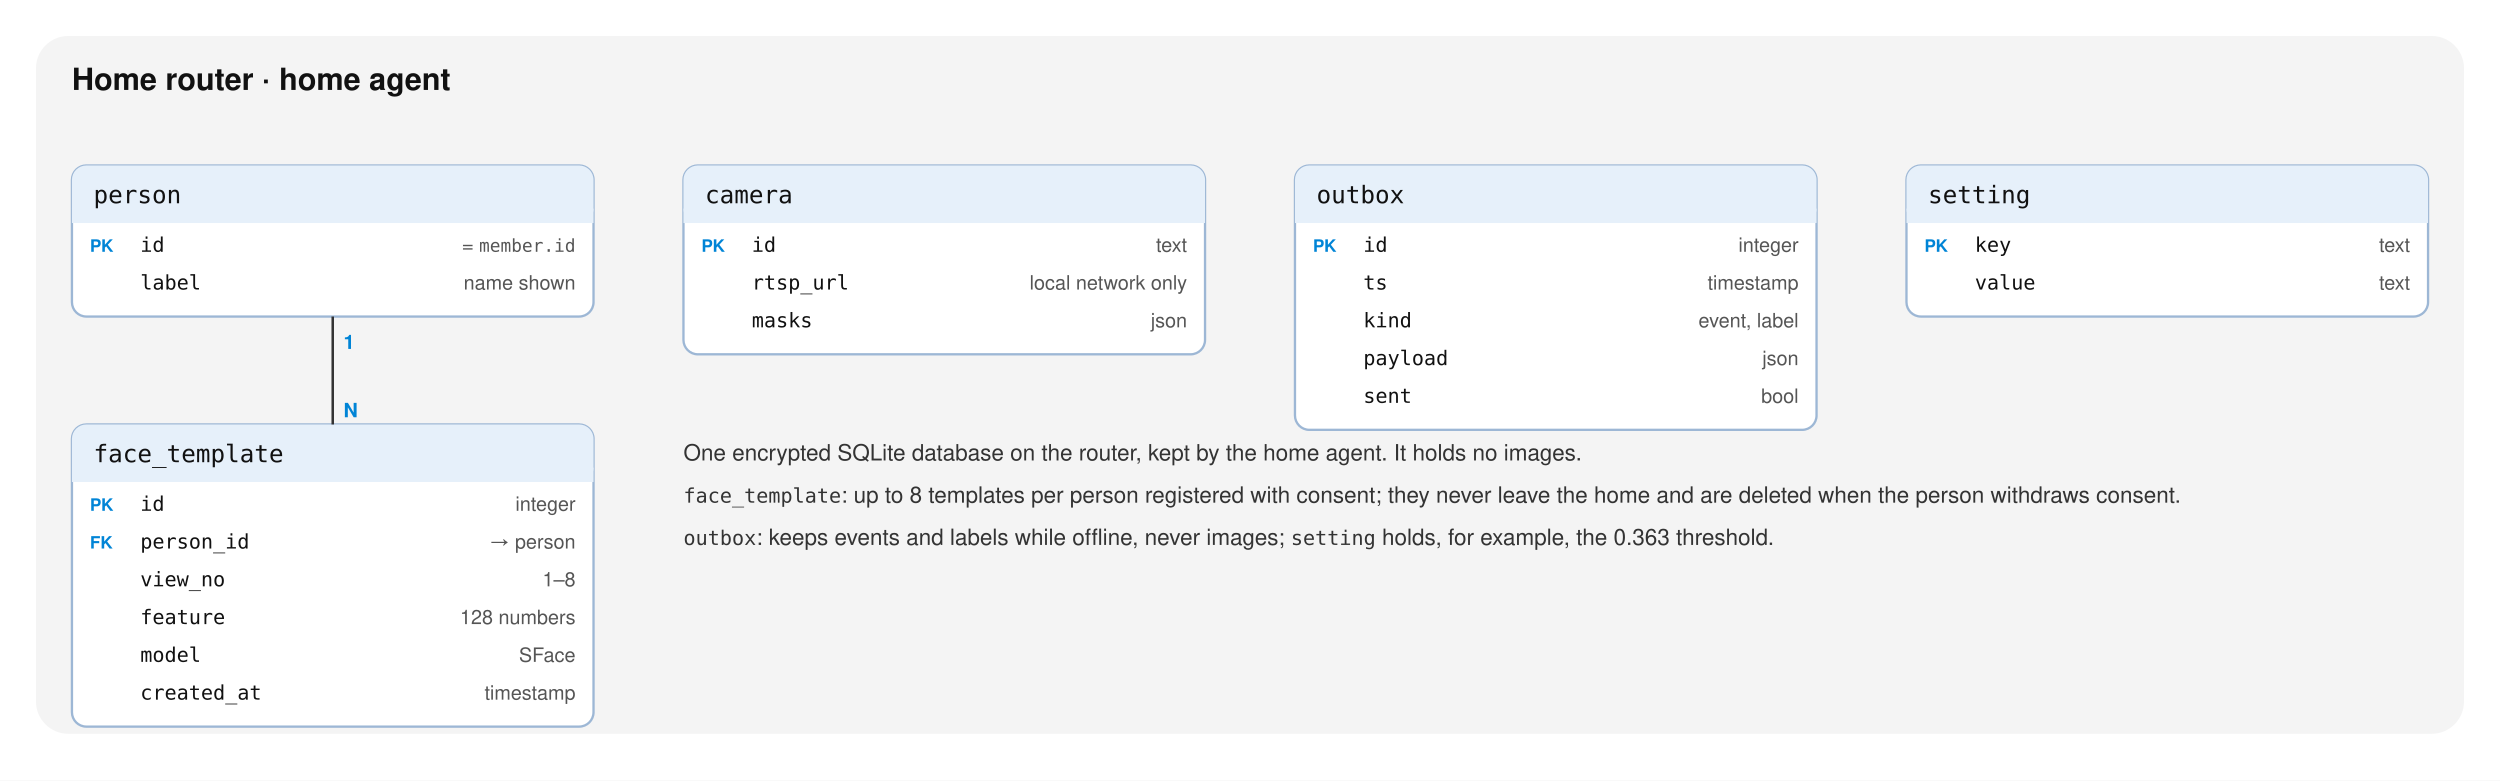
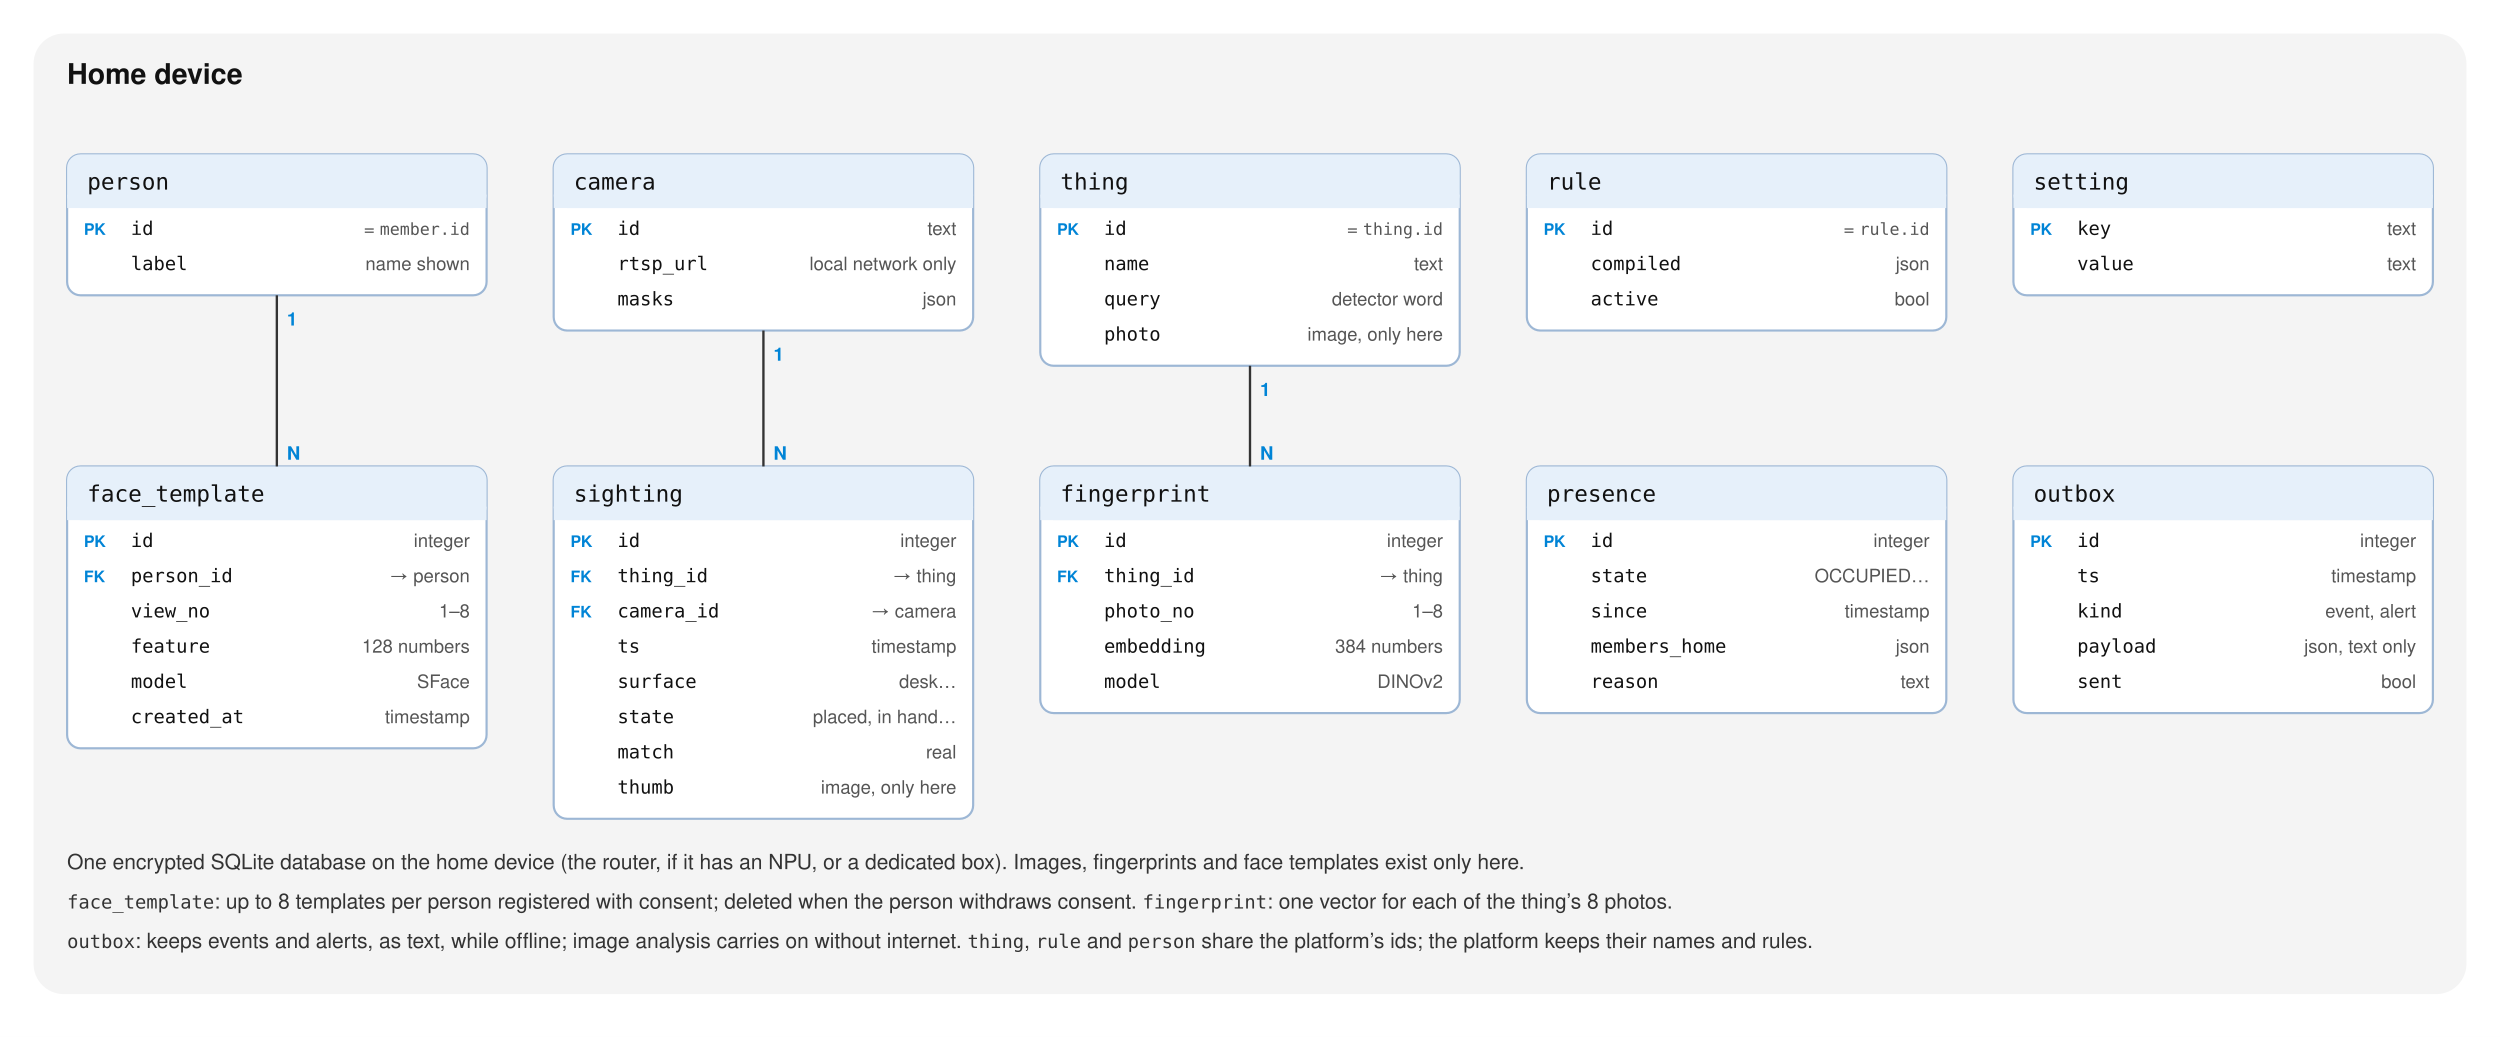
- <svg xmlns="http://www.w3.org/2000/svg" viewBox="0 0 1390 434" width="1390" height="434" font-family="Helvetica Neue, Helvetica, Arial, sans-serif" role="img" aria-label="Data model: home">
+ <svg xmlns="http://www.w3.org/2000/svg" viewBox="0 0 1490 618" width="1490" height="618" font-family="Helvetica Neue, Helvetica, Arial, sans-serif" role="img" aria-label="Data model: home">
  <defs>
    <marker id="m333333" viewBox="0 0 10 10" refX="0" refY="5" markerUnits="userSpaceOnUse" markerWidth="10" markerHeight="10" orient="auto">
      <path d="M0 1.5 L10 5 L0 8.5 Z" fill="#333333" />
    </marker>
  </defs>
-   <rect width="1390" height="434" fill="#FFFFFF" />
-   <rect x="20.0" y="20.0" width="1350.0" height="388.0" rx="18" fill="#F4F4F4" />
+   <rect width="1490" height="618" fill="#FFFFFF" />
+   <rect x="20.0" y="20.0" width="1450.0" height="572.5" rx="18" fill="#F4F4F4" />
  <text x="40.0" y="50.0" font-size="17" font-weight="400" fill="#111111" text-anchor="start">
-     <tspan font-weight="700">Home router · home agent</tspan>
-   </text>
-   <rect x="20.0" y="20.0" width="1350.0" height="0.0" rx="18" fill="#F4F4F4" />
-   <rect x="40.0" y="92.0" width="290.0" height="84.0" rx="8" fill="#FFFFFF" stroke="#9DB7D5" stroke-width="1.3" />
-   <rect x="40.0" y="92.0" width="290.0" height="32.0" rx="8" fill="#E6F0FA" />
-   <rect x="40.0" y="116.0" width="290.0" height="8.0" rx="0" fill="#E6F0FA" />
+     <tspan font-weight="700">Home device</tspan>
+   </text>
+   <rect x="40.0" y="92.0" width="250.0" height="84.0" rx="8" fill="#FFFFFF" stroke="#9DB7D5" stroke-width="1.3" />
+   <rect x="40.0" y="92.0" width="250.0" height="32.0" rx="8" fill="#E6F0FA" />
+   <rect x="40.0" y="116.0" width="250.0" height="8.0" rx="0" fill="#E6F0FA" />
  <text x="52.0" y="113.0" font-size="15" font-weight="400" fill="#111111" text-anchor="start">
    <tspan font-family="Menlo, monospace" font-size="13.5">person</tspan>
  </text>
  <text x="50.0" y="140.0" font-size="9.5" font-weight="400" fill="#0084D6" text-anchor="start">
    <tspan font-weight="700">PK</tspan>
  </text>
  <text x="78.0" y="140.0" font-size="12.5" font-weight="400" fill="#111111" text-anchor="start">
    <tspan font-family="Menlo, monospace" font-size="11.2">id</tspan>
  </text>
-   <text x="320.0" y="140.0" font-size="11" font-weight="400" fill="#555555" text-anchor="end">= <tspan font-family="Menlo, monospace" font-size="9.9">member.id</tspan>
+   <text x="280.0" y="140.0" font-size="11" font-weight="400" fill="#555555" text-anchor="end">= <tspan font-family="Menlo, monospace" font-size="9.9">member.id</tspan>
  </text>
  <text x="78.0" y="161.0" font-size="12.5" font-weight="400" fill="#111111" text-anchor="start">
    <tspan font-family="Menlo, monospace" font-size="11.2">label</tspan>
  </text>
-   <text x="320.0" y="161.0" font-size="11" font-weight="400" fill="#555555" text-anchor="end">name shown</text>
-   <rect x="380.0" y="92.0" width="290.0" height="105.0" rx="8" fill="#FFFFFF" stroke="#9DB7D5" stroke-width="1.3" />
-   <rect x="380.0" y="92.0" width="290.0" height="32.0" rx="8" fill="#E6F0FA" />
-   <rect x="380.0" y="116.0" width="290.0" height="8.0" rx="0" fill="#E6F0FA" />
-   <text x="392.0" y="113.0" font-size="15" font-weight="400" fill="#111111" text-anchor="start">
+   <text x="280.0" y="161.0" font-size="11" font-weight="400" fill="#555555" text-anchor="end">name shown</text>
+   <rect x="330.0" y="92.0" width="250.0" height="105.0" rx="8" fill="#FFFFFF" stroke="#9DB7D5" stroke-width="1.3" />
+   <rect x="330.0" y="92.0" width="250.0" height="32.0" rx="8" fill="#E6F0FA" />
+   <rect x="330.0" y="116.0" width="250.0" height="8.0" rx="0" fill="#E6F0FA" />
+   <text x="342.0" y="113.0" font-size="15" font-weight="400" fill="#111111" text-anchor="start">
    <tspan font-family="Menlo, monospace" font-size="13.5">camera</tspan>
  </text>
-   <text x="390.0" y="140.0" font-size="9.5" font-weight="400" fill="#0084D6" text-anchor="start">
-     <tspan font-weight="700">PK</tspan>
-   </text>
-   <text x="418.0" y="140.0" font-size="12.5" font-weight="400" fill="#111111" text-anchor="start">
-     <tspan font-family="Menlo, monospace" font-size="11.2">id</tspan>
-   </text>
-   <text x="660.0" y="140.0" font-size="11" font-weight="400" fill="#555555" text-anchor="end">text</text>
-   <text x="418.0" y="161.0" font-size="12.5" font-weight="400" fill="#111111" text-anchor="start">
+   <text x="340.0" y="140.0" font-size="9.5" font-weight="400" fill="#0084D6" text-anchor="start">
+     <tspan font-weight="700">PK</tspan>
+   </text>
+   <text x="368.0" y="140.0" font-size="12.5" font-weight="400" fill="#111111" text-anchor="start">
+     <tspan font-family="Menlo, monospace" font-size="11.2">id</tspan>
+   </text>
+   <text x="570.0" y="140.0" font-size="11" font-weight="400" fill="#555555" text-anchor="end">text</text>
+   <text x="368.0" y="161.0" font-size="12.5" font-weight="400" fill="#111111" text-anchor="start">
    <tspan font-family="Menlo, monospace" font-size="11.2">rtsp_url</tspan>
  </text>
-   <text x="660.0" y="161.0" font-size="11" font-weight="400" fill="#555555" text-anchor="end">local network only</text>
-   <text x="418.0" y="182.0" font-size="12.5" font-weight="400" fill="#111111" text-anchor="start">
+   <text x="570.0" y="161.0" font-size="11" font-weight="400" fill="#555555" text-anchor="end">local network only</text>
+   <text x="368.0" y="182.0" font-size="12.5" font-weight="400" fill="#111111" text-anchor="start">
    <tspan font-family="Menlo, monospace" font-size="11.2">masks</tspan>
  </text>
-   <text x="660.0" y="182.0" font-size="11" font-weight="400" fill="#555555" text-anchor="end">json</text>
-   <rect x="720.0" y="92.0" width="290.0" height="147.0" rx="8" fill="#FFFFFF" stroke="#9DB7D5" stroke-width="1.3" />
-   <rect x="720.0" y="92.0" width="290.0" height="32.0" rx="8" fill="#E6F0FA" />
-   <rect x="720.0" y="116.0" width="290.0" height="8.0" rx="0" fill="#E6F0FA" />
-   <text x="732.0" y="113.0" font-size="15" font-weight="400" fill="#111111" text-anchor="start">
+   <text x="570.0" y="182.0" font-size="11" font-weight="400" fill="#555555" text-anchor="end">json</text>
+   <rect x="620.0" y="92.0" width="250.0" height="126.0" rx="8" fill="#FFFFFF" stroke="#9DB7D5" stroke-width="1.3" />
+   <rect x="620.0" y="92.0" width="250.0" height="32.0" rx="8" fill="#E6F0FA" />
+   <rect x="620.0" y="116.0" width="250.0" height="8.0" rx="0" fill="#E6F0FA" />
+   <text x="632.0" y="113.0" font-size="15" font-weight="400" fill="#111111" text-anchor="start">
+     <tspan font-family="Menlo, monospace" font-size="13.5">thing</tspan>
+   </text>
+   <text x="630.0" y="140.0" font-size="9.5" font-weight="400" fill="#0084D6" text-anchor="start">
+     <tspan font-weight="700">PK</tspan>
+   </text>
+   <text x="658.0" y="140.0" font-size="12.5" font-weight="400" fill="#111111" text-anchor="start">
+     <tspan font-family="Menlo, monospace" font-size="11.2">id</tspan>
+   </text>
+   <text x="860.0" y="140.0" font-size="11" font-weight="400" fill="#555555" text-anchor="end">= <tspan font-family="Menlo, monospace" font-size="9.9">thing.id</tspan>
+   </text>
+   <text x="658.0" y="161.0" font-size="12.5" font-weight="400" fill="#111111" text-anchor="start">
+     <tspan font-family="Menlo, monospace" font-size="11.2">name</tspan>
+   </text>
+   <text x="860.0" y="161.0" font-size="11" font-weight="400" fill="#555555" text-anchor="end">text</text>
+   <text x="658.0" y="182.0" font-size="12.5" font-weight="400" fill="#111111" text-anchor="start">
+     <tspan font-family="Menlo, monospace" font-size="11.2">query</tspan>
+   </text>
+   <text x="860.0" y="182.0" font-size="11" font-weight="400" fill="#555555" text-anchor="end">detector word</text>
+   <text x="658.0" y="203.0" font-size="12.5" font-weight="400" fill="#111111" text-anchor="start">
+     <tspan font-family="Menlo, monospace" font-size="11.2">photo</tspan>
+   </text>
+   <text x="860.0" y="203.0" font-size="11" font-weight="400" fill="#555555" text-anchor="end">image, only here</text>
+   <rect x="910.0" y="92.0" width="250.0" height="105.0" rx="8" fill="#FFFFFF" stroke="#9DB7D5" stroke-width="1.3" />
+   <rect x="910.0" y="92.0" width="250.0" height="32.0" rx="8" fill="#E6F0FA" />
+   <rect x="910.0" y="116.0" width="250.0" height="8.0" rx="0" fill="#E6F0FA" />
+   <text x="922.0" y="113.0" font-size="15" font-weight="400" fill="#111111" text-anchor="start">
+     <tspan font-family="Menlo, monospace" font-size="13.5">rule</tspan>
+   </text>
+   <text x="920.0" y="140.0" font-size="9.5" font-weight="400" fill="#0084D6" text-anchor="start">
+     <tspan font-weight="700">PK</tspan>
+   </text>
+   <text x="948.0" y="140.0" font-size="12.5" font-weight="400" fill="#111111" text-anchor="start">
+     <tspan font-family="Menlo, monospace" font-size="11.2">id</tspan>
+   </text>
+   <text x="1150.0" y="140.0" font-size="11" font-weight="400" fill="#555555" text-anchor="end">= <tspan font-family="Menlo, monospace" font-size="9.9">rule.id</tspan>
+   </text>
+   <text x="948.0" y="161.0" font-size="12.5" font-weight="400" fill="#111111" text-anchor="start">
+     <tspan font-family="Menlo, monospace" font-size="11.2">compiled</tspan>
+   </text>
+   <text x="1150.0" y="161.0" font-size="11" font-weight="400" fill="#555555" text-anchor="end">json</text>
+   <text x="948.0" y="182.0" font-size="12.5" font-weight="400" fill="#111111" text-anchor="start">
+     <tspan font-family="Menlo, monospace" font-size="11.2">active</tspan>
+   </text>
+   <text x="1150.0" y="182.0" font-size="11" font-weight="400" fill="#555555" text-anchor="end">bool</text>
+   <rect x="1200.0" y="92.0" width="250.0" height="84.0" rx="8" fill="#FFFFFF" stroke="#9DB7D5" stroke-width="1.3" />
+   <rect x="1200.0" y="92.0" width="250.0" height="32.0" rx="8" fill="#E6F0FA" />
+   <rect x="1200.0" y="116.0" width="250.0" height="8.0" rx="0" fill="#E6F0FA" />
+   <text x="1212.0" y="113.0" font-size="15" font-weight="400" fill="#111111" text-anchor="start">
+     <tspan font-family="Menlo, monospace" font-size="13.5">setting</tspan>
+   </text>
+   <text x="1210.0" y="140.0" font-size="9.5" font-weight="400" fill="#0084D6" text-anchor="start">
+     <tspan font-weight="700">PK</tspan>
+   </text>
+   <text x="1238.0" y="140.0" font-size="12.5" font-weight="400" fill="#111111" text-anchor="start">
+     <tspan font-family="Menlo, monospace" font-size="11.2">key</tspan>
+   </text>
+   <text x="1440.0" y="140.0" font-size="11" font-weight="400" fill="#555555" text-anchor="end">text</text>
+   <text x="1238.0" y="161.0" font-size="12.5" font-weight="400" fill="#111111" text-anchor="start">
+     <tspan font-family="Menlo, monospace" font-size="11.2">value</tspan>
+   </text>
+   <text x="1440.0" y="161.0" font-size="11" font-weight="400" fill="#555555" text-anchor="end">text</text>
+   <rect x="40.0" y="278.0" width="250.0" height="168.0" rx="8" fill="#FFFFFF" stroke="#9DB7D5" stroke-width="1.3" />
+   <rect x="40.0" y="278.0" width="250.0" height="32.0" rx="8" fill="#E6F0FA" />
+   <rect x="40.0" y="302.0" width="250.0" height="8.0" rx="0" fill="#E6F0FA" />
+   <text x="52.0" y="299.0" font-size="15" font-weight="400" fill="#111111" text-anchor="start">
+     <tspan font-family="Menlo, monospace" font-size="13.5">face_template</tspan>
+   </text>
+   <text x="50.0" y="326.0" font-size="9.5" font-weight="400" fill="#0084D6" text-anchor="start">
+     <tspan font-weight="700">PK</tspan>
+   </text>
+   <text x="78.0" y="326.0" font-size="12.5" font-weight="400" fill="#111111" text-anchor="start">
+     <tspan font-family="Menlo, monospace" font-size="11.2">id</tspan>
+   </text>
+   <text x="280.0" y="326.0" font-size="11" font-weight="400" fill="#555555" text-anchor="end">integer</text>
+   <text x="50.0" y="347.0" font-size="9.5" font-weight="400" fill="#0084D6" text-anchor="start">
+     <tspan font-weight="700">FK</tspan>
+   </text>
+   <text x="78.0" y="347.0" font-size="12.5" font-weight="400" fill="#111111" text-anchor="start">
+     <tspan font-family="Menlo, monospace" font-size="11.2">person_id</tspan>
+   </text>
+   <text x="280.0" y="347.0" font-size="11" font-weight="400" fill="#555555" text-anchor="end">→ person</text>
+   <text x="78.0" y="368.0" font-size="12.5" font-weight="400" fill="#111111" text-anchor="start">
+     <tspan font-family="Menlo, monospace" font-size="11.2">view_no</tspan>
+   </text>
+   <text x="280.0" y="368.0" font-size="11" font-weight="400" fill="#555555" text-anchor="end">1–8</text>
+   <text x="78.0" y="389.0" font-size="12.5" font-weight="400" fill="#111111" text-anchor="start">
+     <tspan font-family="Menlo, monospace" font-size="11.2">feature</tspan>
+   </text>
+   <text x="280.0" y="389.0" font-size="11" font-weight="400" fill="#555555" text-anchor="end">128 numbers</text>
+   <text x="78.0" y="410.0" font-size="12.5" font-weight="400" fill="#111111" text-anchor="start">
+     <tspan font-family="Menlo, monospace" font-size="11.2">model</tspan>
+   </text>
+   <text x="280.0" y="410.0" font-size="11" font-weight="400" fill="#555555" text-anchor="end">SFace</text>
+   <text x="78.0" y="431.0" font-size="12.5" font-weight="400" fill="#111111" text-anchor="start">
+     <tspan font-family="Menlo, monospace" font-size="11.2">created_at</tspan>
+   </text>
+   <text x="280.0" y="431.0" font-size="11" font-weight="400" fill="#555555" text-anchor="end">timestamp</text>
+   <rect x="330.0" y="278.0" width="250.0" height="210.0" rx="8" fill="#FFFFFF" stroke="#9DB7D5" stroke-width="1.3" />
+   <rect x="330.0" y="278.0" width="250.0" height="32.0" rx="8" fill="#E6F0FA" />
+   <rect x="330.0" y="302.0" width="250.0" height="8.0" rx="0" fill="#E6F0FA" />
+   <text x="342.0" y="299.0" font-size="15" font-weight="400" fill="#111111" text-anchor="start">
+     <tspan font-family="Menlo, monospace" font-size="13.5">sighting</tspan>
+   </text>
+   <text x="340.0" y="326.0" font-size="9.5" font-weight="400" fill="#0084D6" text-anchor="start">
+     <tspan font-weight="700">PK</tspan>
+   </text>
+   <text x="368.0" y="326.0" font-size="12.5" font-weight="400" fill="#111111" text-anchor="start">
+     <tspan font-family="Menlo, monospace" font-size="11.2">id</tspan>
+   </text>
+   <text x="570.0" y="326.0" font-size="11" font-weight="400" fill="#555555" text-anchor="end">integer</text>
+   <text x="340.0" y="347.0" font-size="9.5" font-weight="400" fill="#0084D6" text-anchor="start">
+     <tspan font-weight="700">FK</tspan>
+   </text>
+   <text x="368.0" y="347.0" font-size="12.5" font-weight="400" fill="#111111" text-anchor="start">
+     <tspan font-family="Menlo, monospace" font-size="11.2">thing_id</tspan>
+   </text>
+   <text x="570.0" y="347.0" font-size="11" font-weight="400" fill="#555555" text-anchor="end">→ thing</text>
+   <text x="340.0" y="368.0" font-size="9.5" font-weight="400" fill="#0084D6" text-anchor="start">
+     <tspan font-weight="700">FK</tspan>
+   </text>
+   <text x="368.0" y="368.0" font-size="12.5" font-weight="400" fill="#111111" text-anchor="start">
+     <tspan font-family="Menlo, monospace" font-size="11.2">camera_id</tspan>
+   </text>
+   <text x="570.0" y="368.0" font-size="11" font-weight="400" fill="#555555" text-anchor="end">→ camera</text>
+   <text x="368.0" y="389.0" font-size="12.5" font-weight="400" fill="#111111" text-anchor="start">
+     <tspan font-family="Menlo, monospace" font-size="11.2">ts</tspan>
+   </text>
+   <text x="570.0" y="389.0" font-size="11" font-weight="400" fill="#555555" text-anchor="end">timestamp</text>
+   <text x="368.0" y="410.0" font-size="12.5" font-weight="400" fill="#111111" text-anchor="start">
+     <tspan font-family="Menlo, monospace" font-size="11.2">surface</tspan>
+   </text>
+   <text x="570.0" y="410.0" font-size="11" font-weight="400" fill="#555555" text-anchor="end">desk…</text>
+   <text x="368.0" y="431.0" font-size="12.5" font-weight="400" fill="#111111" text-anchor="start">
+     <tspan font-family="Menlo, monospace" font-size="11.2">state</tspan>
+   </text>
+   <text x="570.0" y="431.0" font-size="11" font-weight="400" fill="#555555" text-anchor="end">placed, in hand…</text>
+   <text x="368.0" y="452.0" font-size="12.5" font-weight="400" fill="#111111" text-anchor="start">
+     <tspan font-family="Menlo, monospace" font-size="11.2">match</tspan>
+   </text>
+   <text x="570.0" y="452.0" font-size="11" font-weight="400" fill="#555555" text-anchor="end">real</text>
+   <text x="368.0" y="473.0" font-size="12.5" font-weight="400" fill="#111111" text-anchor="start">
+     <tspan font-family="Menlo, monospace" font-size="11.2">thumb</tspan>
+   </text>
+   <text x="570.0" y="473.0" font-size="11" font-weight="400" fill="#555555" text-anchor="end">image, only here</text>
+   <rect x="620.0" y="278.0" width="250.0" height="147.0" rx="8" fill="#FFFFFF" stroke="#9DB7D5" stroke-width="1.3" />
+   <rect x="620.0" y="278.0" width="250.0" height="32.0" rx="8" fill="#E6F0FA" />
+   <rect x="620.0" y="302.0" width="250.0" height="8.0" rx="0" fill="#E6F0FA" />
+   <text x="632.0" y="299.0" font-size="15" font-weight="400" fill="#111111" text-anchor="start">
+     <tspan font-family="Menlo, monospace" font-size="13.5">fingerprint</tspan>
+   </text>
+   <text x="630.0" y="326.0" font-size="9.5" font-weight="400" fill="#0084D6" text-anchor="start">
+     <tspan font-weight="700">PK</tspan>
+   </text>
+   <text x="658.0" y="326.0" font-size="12.5" font-weight="400" fill="#111111" text-anchor="start">
+     <tspan font-family="Menlo, monospace" font-size="11.2">id</tspan>
+   </text>
+   <text x="860.0" y="326.0" font-size="11" font-weight="400" fill="#555555" text-anchor="end">integer</text>
+   <text x="630.0" y="347.0" font-size="9.5" font-weight="400" fill="#0084D6" text-anchor="start">
+     <tspan font-weight="700">FK</tspan>
+   </text>
+   <text x="658.0" y="347.0" font-size="12.5" font-weight="400" fill="#111111" text-anchor="start">
+     <tspan font-family="Menlo, monospace" font-size="11.2">thing_id</tspan>
+   </text>
+   <text x="860.0" y="347.0" font-size="11" font-weight="400" fill="#555555" text-anchor="end">→ thing</text>
+   <text x="658.0" y="368.0" font-size="12.5" font-weight="400" fill="#111111" text-anchor="start">
+     <tspan font-family="Menlo, monospace" font-size="11.2">photo_no</tspan>
+   </text>
+   <text x="860.0" y="368.0" font-size="11" font-weight="400" fill="#555555" text-anchor="end">1–8</text>
+   <text x="658.0" y="389.0" font-size="12.5" font-weight="400" fill="#111111" text-anchor="start">
+     <tspan font-family="Menlo, monospace" font-size="11.2">embedding</tspan>
+   </text>
+   <text x="860.0" y="389.0" font-size="11" font-weight="400" fill="#555555" text-anchor="end">384 numbers</text>
+   <text x="658.0" y="410.0" font-size="12.5" font-weight="400" fill="#111111" text-anchor="start">
+     <tspan font-family="Menlo, monospace" font-size="11.2">model</tspan>
+   </text>
+   <text x="860.0" y="410.0" font-size="11" font-weight="400" fill="#555555" text-anchor="end">DINOv2</text>
+   <rect x="910.0" y="278.0" width="250.0" height="147.0" rx="8" fill="#FFFFFF" stroke="#9DB7D5" stroke-width="1.3" />
+   <rect x="910.0" y="278.0" width="250.0" height="32.0" rx="8" fill="#E6F0FA" />
+   <rect x="910.0" y="302.0" width="250.0" height="8.0" rx="0" fill="#E6F0FA" />
+   <text x="922.0" y="299.0" font-size="15" font-weight="400" fill="#111111" text-anchor="start">
+     <tspan font-family="Menlo, monospace" font-size="13.5">presence</tspan>
+   </text>
+   <text x="920.0" y="326.0" font-size="9.5" font-weight="400" fill="#0084D6" text-anchor="start">
+     <tspan font-weight="700">PK</tspan>
+   </text>
+   <text x="948.0" y="326.0" font-size="12.5" font-weight="400" fill="#111111" text-anchor="start">
+     <tspan font-family="Menlo, monospace" font-size="11.2">id</tspan>
+   </text>
+   <text x="1150.0" y="326.0" font-size="11" font-weight="400" fill="#555555" text-anchor="end">integer</text>
+   <text x="948.0" y="347.0" font-size="12.5" font-weight="400" fill="#111111" text-anchor="start">
+     <tspan font-family="Menlo, monospace" font-size="11.2">state</tspan>
+   </text>
+   <text x="1150.0" y="347.0" font-size="11" font-weight="400" fill="#555555" text-anchor="end">OCCUPIED…</text>
+   <text x="948.0" y="368.0" font-size="12.5" font-weight="400" fill="#111111" text-anchor="start">
+     <tspan font-family="Menlo, monospace" font-size="11.2">since</tspan>
+   </text>
+   <text x="1150.0" y="368.0" font-size="11" font-weight="400" fill="#555555" text-anchor="end">timestamp</text>
+   <text x="948.0" y="389.0" font-size="12.5" font-weight="400" fill="#111111" text-anchor="start">
+     <tspan font-family="Menlo, monospace" font-size="11.2">members_home</tspan>
+   </text>
+   <text x="1150.0" y="389.0" font-size="11" font-weight="400" fill="#555555" text-anchor="end">json</text>
+   <text x="948.0" y="410.0" font-size="12.5" font-weight="400" fill="#111111" text-anchor="start">
+     <tspan font-family="Menlo, monospace" font-size="11.2">reason</tspan>
+   </text>
+   <text x="1150.0" y="410.0" font-size="11" font-weight="400" fill="#555555" text-anchor="end">text</text>
+   <rect x="1200.0" y="278.0" width="250.0" height="147.0" rx="8" fill="#FFFFFF" stroke="#9DB7D5" stroke-width="1.3" />
+   <rect x="1200.0" y="278.0" width="250.0" height="32.0" rx="8" fill="#E6F0FA" />
+   <rect x="1200.0" y="302.0" width="250.0" height="8.0" rx="0" fill="#E6F0FA" />
+   <text x="1212.0" y="299.0" font-size="15" font-weight="400" fill="#111111" text-anchor="start">
    <tspan font-family="Menlo, monospace" font-size="13.5">outbox</tspan>
  </text>
-   <text x="730.0" y="140.0" font-size="9.5" font-weight="400" fill="#0084D6" text-anchor="start">
-     <tspan font-weight="700">PK</tspan>
-   </text>
-   <text x="758.0" y="140.0" font-size="12.5" font-weight="400" fill="#111111" text-anchor="start">
-     <tspan font-family="Menlo, monospace" font-size="11.2">id</tspan>
-   </text>
-   <text x="1000.0" y="140.0" font-size="11" font-weight="400" fill="#555555" text-anchor="end">integer</text>
-   <text x="758.0" y="161.0" font-size="12.5" font-weight="400" fill="#111111" text-anchor="start">
+   <text x="1210.0" y="326.0" font-size="9.5" font-weight="400" fill="#0084D6" text-anchor="start">
+     <tspan font-weight="700">PK</tspan>
+   </text>
+   <text x="1238.0" y="326.0" font-size="12.5" font-weight="400" fill="#111111" text-anchor="start">
+     <tspan font-family="Menlo, monospace" font-size="11.2">id</tspan>
+   </text>
+   <text x="1440.0" y="326.0" font-size="11" font-weight="400" fill="#555555" text-anchor="end">integer</text>
+   <text x="1238.0" y="347.0" font-size="12.5" font-weight="400" fill="#111111" text-anchor="start">
    <tspan font-family="Menlo, monospace" font-size="11.2">ts</tspan>
  </text>
-   <text x="1000.0" y="161.0" font-size="11" font-weight="400" fill="#555555" text-anchor="end">timestamp</text>
-   <text x="758.0" y="182.0" font-size="12.5" font-weight="400" fill="#111111" text-anchor="start">
+   <text x="1440.0" y="347.0" font-size="11" font-weight="400" fill="#555555" text-anchor="end">timestamp</text>
+   <text x="1238.0" y="368.0" font-size="12.5" font-weight="400" fill="#111111" text-anchor="start">
    <tspan font-family="Menlo, monospace" font-size="11.2">kind</tspan>
  </text>
-   <text x="1000.0" y="182.0" font-size="11" font-weight="400" fill="#555555" text-anchor="end">event, label</text>
-   <text x="758.0" y="203.0" font-size="12.5" font-weight="400" fill="#111111" text-anchor="start">
+   <text x="1440.0" y="368.0" font-size="11" font-weight="400" fill="#555555" text-anchor="end">event, alert</text>
+   <text x="1238.0" y="389.0" font-size="12.5" font-weight="400" fill="#111111" text-anchor="start">
    <tspan font-family="Menlo, monospace" font-size="11.2">payload</tspan>
  </text>
-   <text x="1000.0" y="203.0" font-size="11" font-weight="400" fill="#555555" text-anchor="end">json</text>
-   <text x="758.0" y="224.0" font-size="12.5" font-weight="400" fill="#111111" text-anchor="start">
+   <text x="1440.0" y="389.0" font-size="11" font-weight="400" fill="#555555" text-anchor="end">json, text only</text>
+   <text x="1238.0" y="410.0" font-size="12.5" font-weight="400" fill="#111111" text-anchor="start">
    <tspan font-family="Menlo, monospace" font-size="11.2">sent</tspan>
  </text>
-   <text x="1000.0" y="224.0" font-size="11" font-weight="400" fill="#555555" text-anchor="end">bool</text>
-   <rect x="1060.0" y="92.0" width="290.0" height="84.0" rx="8" fill="#FFFFFF" stroke="#9DB7D5" stroke-width="1.3" />
-   <rect x="1060.0" y="92.0" width="290.0" height="32.0" rx="8" fill="#E6F0FA" />
-   <rect x="1060.0" y="116.0" width="290.0" height="8.0" rx="0" fill="#E6F0FA" />
-   <text x="1072.0" y="113.0" font-size="15" font-weight="400" fill="#111111" text-anchor="start">
-     <tspan font-family="Menlo, monospace" font-size="13.5">setting</tspan>
-   </text>
-   <text x="1070.0" y="140.0" font-size="9.5" font-weight="400" fill="#0084D6" text-anchor="start">
-     <tspan font-weight="700">PK</tspan>
-   </text>
-   <text x="1098.0" y="140.0" font-size="12.5" font-weight="400" fill="#111111" text-anchor="start">
-     <tspan font-family="Menlo, monospace" font-size="11.2">key</tspan>
-   </text>
-   <text x="1340.0" y="140.0" font-size="11" font-weight="400" fill="#555555" text-anchor="end">text</text>
-   <text x="1098.0" y="161.0" font-size="12.5" font-weight="400" fill="#111111" text-anchor="start">
-     <tspan font-family="Menlo, monospace" font-size="11.2">value</tspan>
-   </text>
-   <text x="1340.0" y="161.0" font-size="11" font-weight="400" fill="#555555" text-anchor="end">text</text>
-   <rect x="40.0" y="236.0" width="290.0" height="168.0" rx="8" fill="#FFFFFF" stroke="#9DB7D5" stroke-width="1.3" />
-   <rect x="40.0" y="236.0" width="290.0" height="32.0" rx="8" fill="#E6F0FA" />
-   <rect x="40.0" y="260.0" width="290.0" height="8.0" rx="0" fill="#E6F0FA" />
-   <text x="52.0" y="257.0" font-size="15" font-weight="400" fill="#111111" text-anchor="start">
-     <tspan font-family="Menlo, monospace" font-size="13.5">face_template</tspan>
-   </text>
-   <text x="50.0" y="284.0" font-size="9.5" font-weight="400" fill="#0084D6" text-anchor="start">
-     <tspan font-weight="700">PK</tspan>
-   </text>
-   <text x="78.0" y="284.0" font-size="12.5" font-weight="400" fill="#111111" text-anchor="start">
-     <tspan font-family="Menlo, monospace" font-size="11.2">id</tspan>
-   </text>
-   <text x="320.0" y="284.0" font-size="11" font-weight="400" fill="#555555" text-anchor="end">integer</text>
-   <text x="50.0" y="305.0" font-size="9.5" font-weight="400" fill="#0084D6" text-anchor="start">
-     <tspan font-weight="700">FK</tspan>
-   </text>
-   <text x="78.0" y="305.0" font-size="12.5" font-weight="400" fill="#111111" text-anchor="start">
-     <tspan font-family="Menlo, monospace" font-size="11.2">person_id</tspan>
-   </text>
-   <text x="320.0" y="305.0" font-size="11" font-weight="400" fill="#555555" text-anchor="end">→ person</text>
-   <text x="78.0" y="326.0" font-size="12.5" font-weight="400" fill="#111111" text-anchor="start">
-     <tspan font-family="Menlo, monospace" font-size="11.2">view_no</tspan>
-   </text>
-   <text x="320.0" y="326.0" font-size="11" font-weight="400" fill="#555555" text-anchor="end">1–8</text>
-   <text x="78.0" y="347.0" font-size="12.5" font-weight="400" fill="#111111" text-anchor="start">
-     <tspan font-family="Menlo, monospace" font-size="11.2">feature</tspan>
-   </text>
-   <text x="320.0" y="347.0" font-size="11" font-weight="400" fill="#555555" text-anchor="end">128 numbers</text>
-   <text x="78.0" y="368.0" font-size="12.5" font-weight="400" fill="#111111" text-anchor="start">
-     <tspan font-family="Menlo, monospace" font-size="11.2">model</tspan>
-   </text>
-   <text x="320.0" y="368.0" font-size="11" font-weight="400" fill="#555555" text-anchor="end">SFace</text>
-   <text x="78.0" y="389.0" font-size="12.5" font-weight="400" fill="#111111" text-anchor="start">
-     <tspan font-family="Menlo, monospace" font-size="11.2">created_at</tspan>
-   </text>
-   <text x="320.0" y="389.0" font-size="11" font-weight="400" fill="#555555" text-anchor="end">timestamp</text>
-   <line x1="185.0" y1="176.0" x2="185.0" y2="236.0" stroke="#333333" stroke-width="1.4" />
-   <text x="191.0" y="194.0" font-size="11" font-weight="400" fill="#0084D6" text-anchor="start">
+   <text x="1440.0" y="410.0" font-size="11" font-weight="400" fill="#555555" text-anchor="end">bool</text>
+   <line x1="165.0" y1="176.0" x2="165.0" y2="278.0" stroke="#333333" stroke-width="1.4" />
+   <text x="171.0" y="194.0" font-size="11" font-weight="400" fill="#0084D6" text-anchor="start">
    <tspan font-weight="700">1</tspan>
  </text>
-   <text x="191.0" y="232.0" font-size="11" font-weight="400" fill="#0084D6" text-anchor="start">
+   <text x="171.0" y="274.0" font-size="11" font-weight="400" fill="#0084D6" text-anchor="start">
    <tspan font-weight="700">N</tspan>
  </text>
-   <text x="380.0" y="256.0" font-size="12.5" font-weight="400" fill="#333333" text-anchor="start">One encrypted SQLite database on the router, kept by the home agent. It holds no images.</text>
-   <text x="380.0" y="279.5" font-size="12.5" font-weight="400" fill="#333333" text-anchor="start">
-     <tspan font-family="Menlo, monospace" font-size="11.2">face_template</tspan>: up to 8 templates per person registered with consent; they never leave the home and are deleted when the person withdraws consent.</text>
-   <text x="380.0" y="303.0" font-size="12.5" font-weight="400" fill="#333333" text-anchor="start">
-     <tspan font-family="Menlo, monospace" font-size="11.2">outbox</tspan>: keeps events and labels while offline, never images; <tspan font-family="Menlo, monospace" font-size="11.2">setting</tspan> holds, for example, the 0.363 threshold.</text>
+   <line x1="455.0" y1="197.0" x2="455.0" y2="278.0" stroke="#333333" stroke-width="1.4" />
+   <text x="461.0" y="215.0" font-size="11" font-weight="400" fill="#0084D6" text-anchor="start">
+     <tspan font-weight="700">1</tspan>
+   </text>
+   <text x="461.0" y="274.0" font-size="11" font-weight="400" fill="#0084D6" text-anchor="start">
+     <tspan font-weight="700">N</tspan>
+   </text>
+   <line x1="745.0" y1="218.0" x2="745.0" y2="278.0" stroke="#333333" stroke-width="1.4" />
+   <text x="751.0" y="236.0" font-size="11" font-weight="400" fill="#0084D6" text-anchor="start">
+     <tspan font-weight="700">1</tspan>
+   </text>
+   <text x="751.0" y="274.0" font-size="11" font-weight="400" fill="#0084D6" text-anchor="start">
+     <tspan font-weight="700">N</tspan>
+   </text>
+   <text x="40.0" y="518.0" font-size="12.5" font-weight="400" fill="#333333" text-anchor="start">One encrypted SQLite database on the home device (the router, if it has an NPU, or a dedicated box). Images, fingerprints and face templates exist only here.</text>
+   <text x="40.0" y="541.5" font-size="12.5" font-weight="400" fill="#333333" text-anchor="start">
+     <tspan font-family="Menlo, monospace" font-size="11.2">face_template</tspan>: up to 8 templates per person registered with consent; deleted when the person withdraws consent. <tspan font-family="Menlo, monospace" font-size="11.2">fingerprint</tspan>: one vector for each of the thing’s 8 photos.</text>
+   <text x="40.0" y="565.0" font-size="12.5" font-weight="400" fill="#333333" text-anchor="start">
+     <tspan font-family="Menlo, monospace" font-size="11.2">outbox</tspan>: keeps events and alerts, as text, while offline; image analysis carries on without internet. <tspan font-family="Menlo, monospace" font-size="11.2">thing</tspan>, <tspan font-family="Menlo, monospace" font-size="11.2">rule</tspan> and <tspan font-family="Menlo, monospace" font-size="11.2">person</tspan> share the platform’s ids; the platform keeps their names and rules.</text>
</svg>
